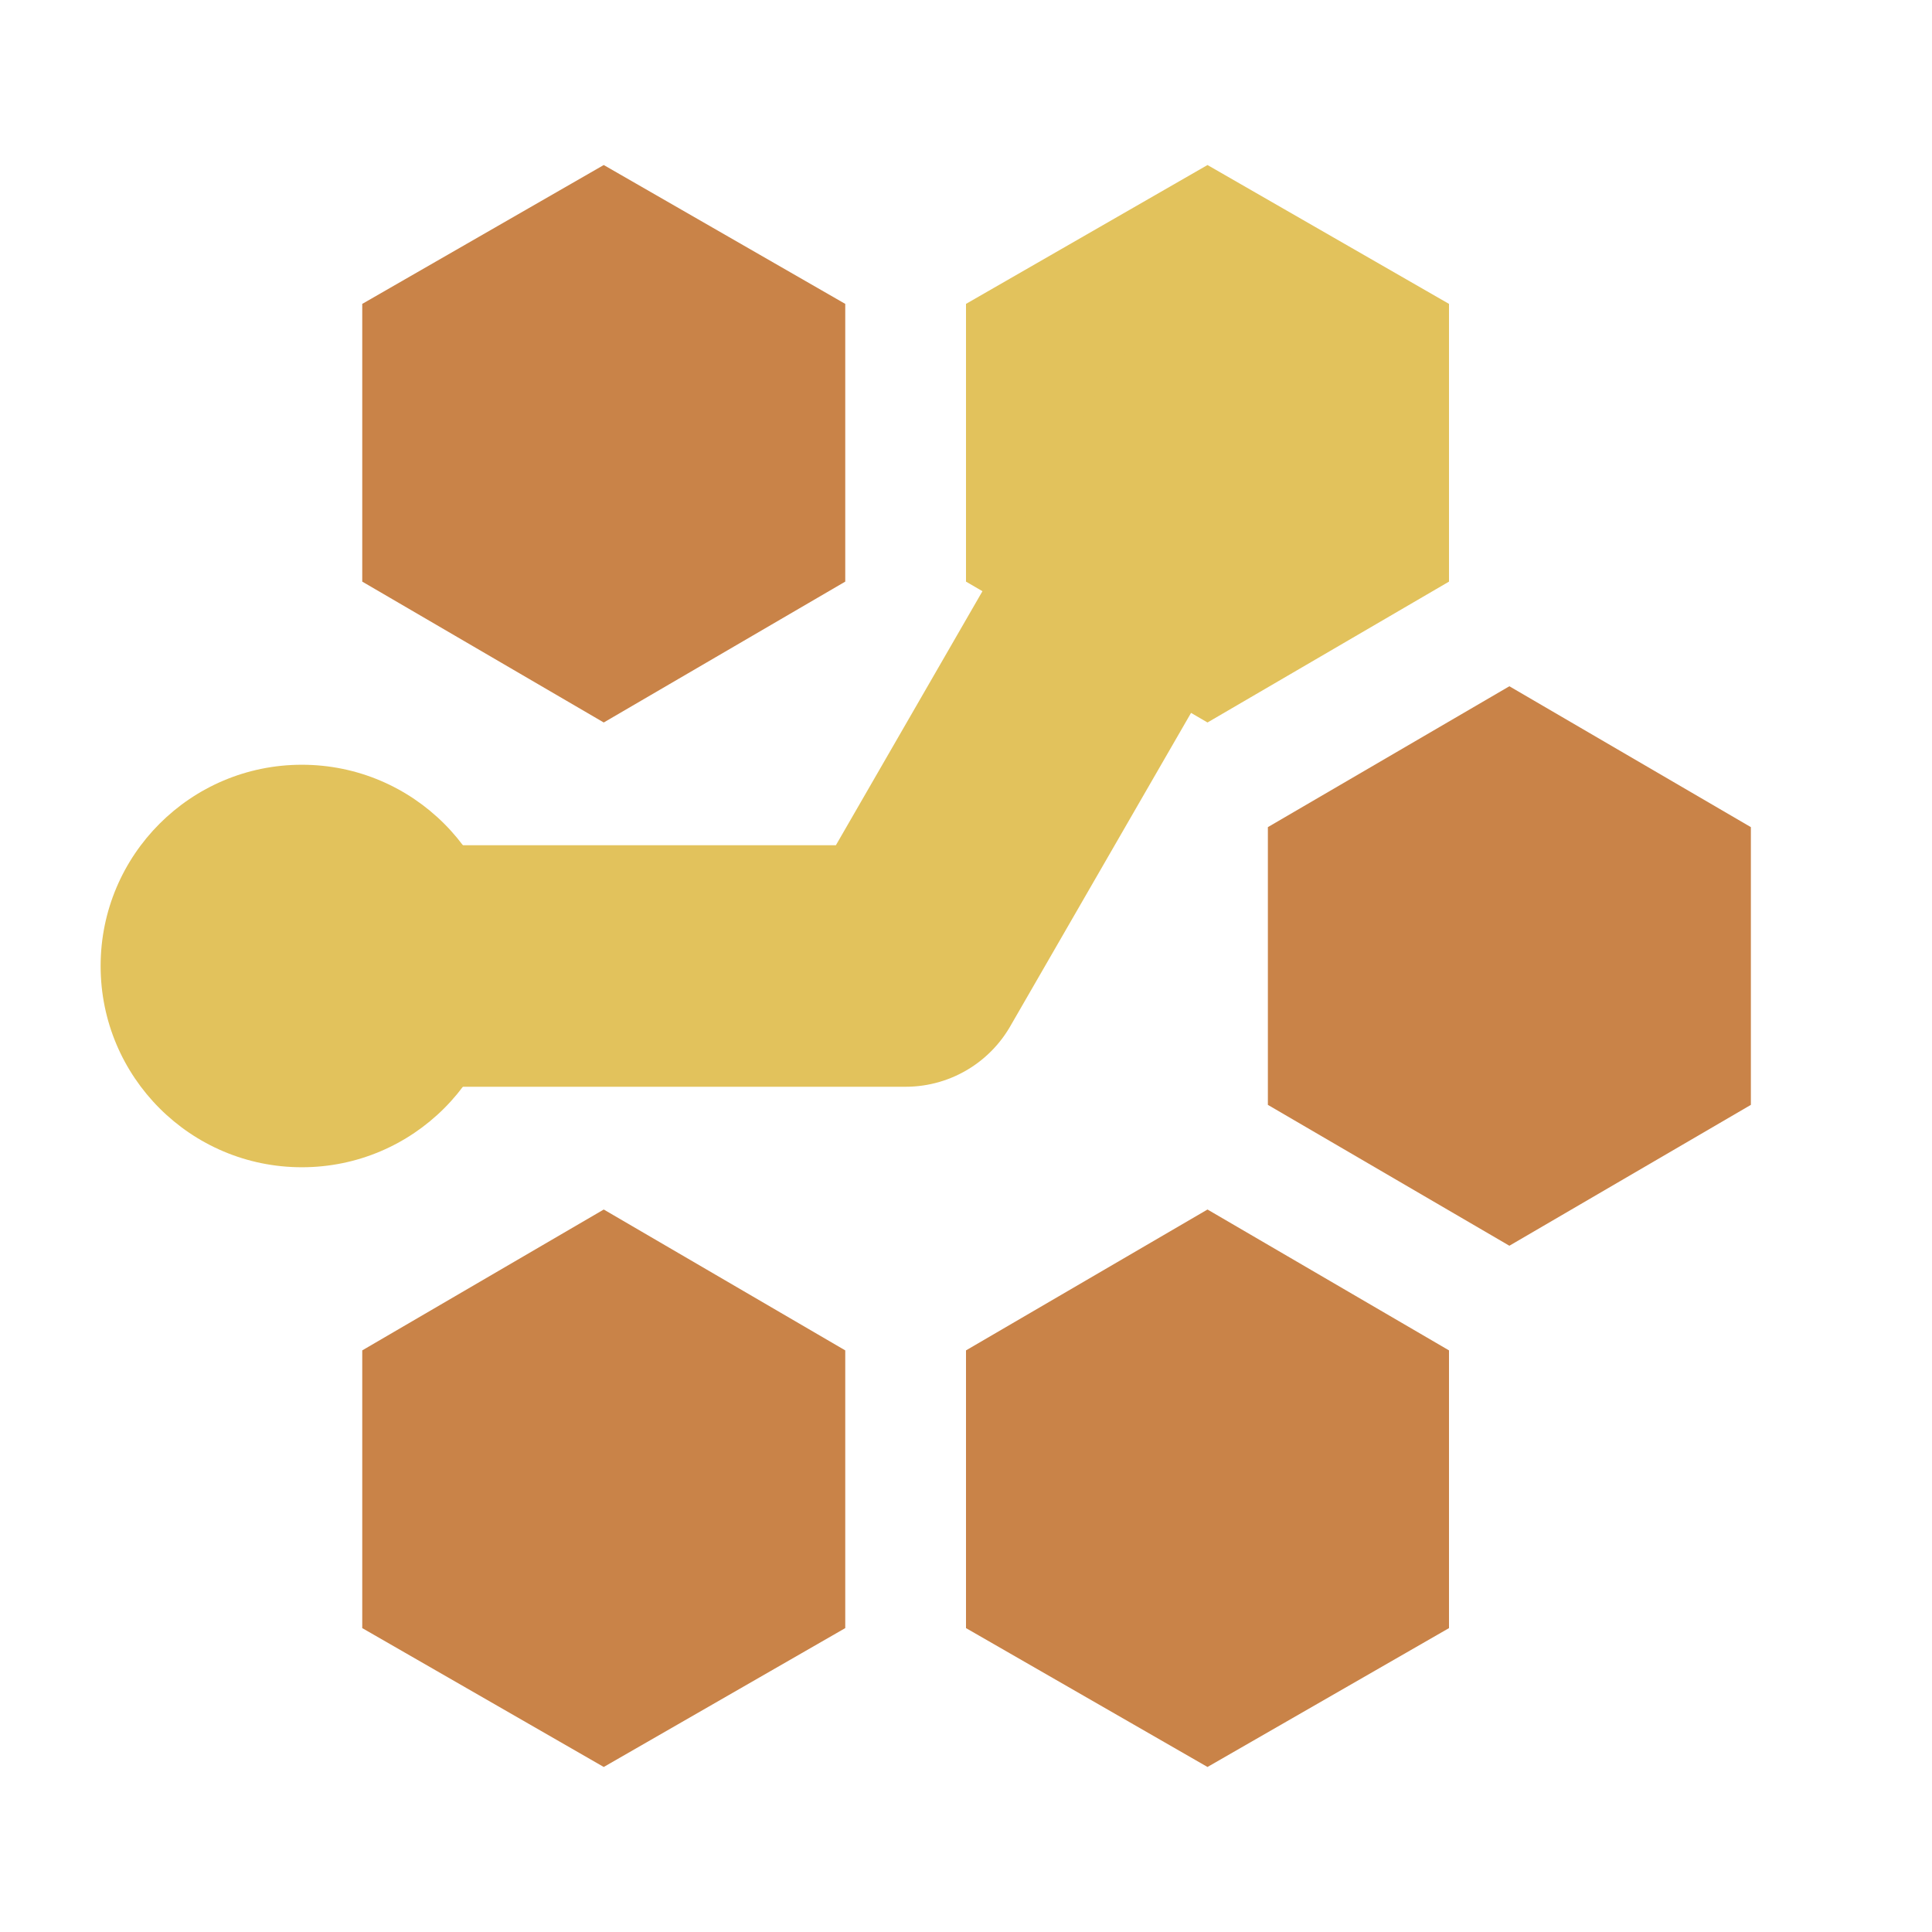
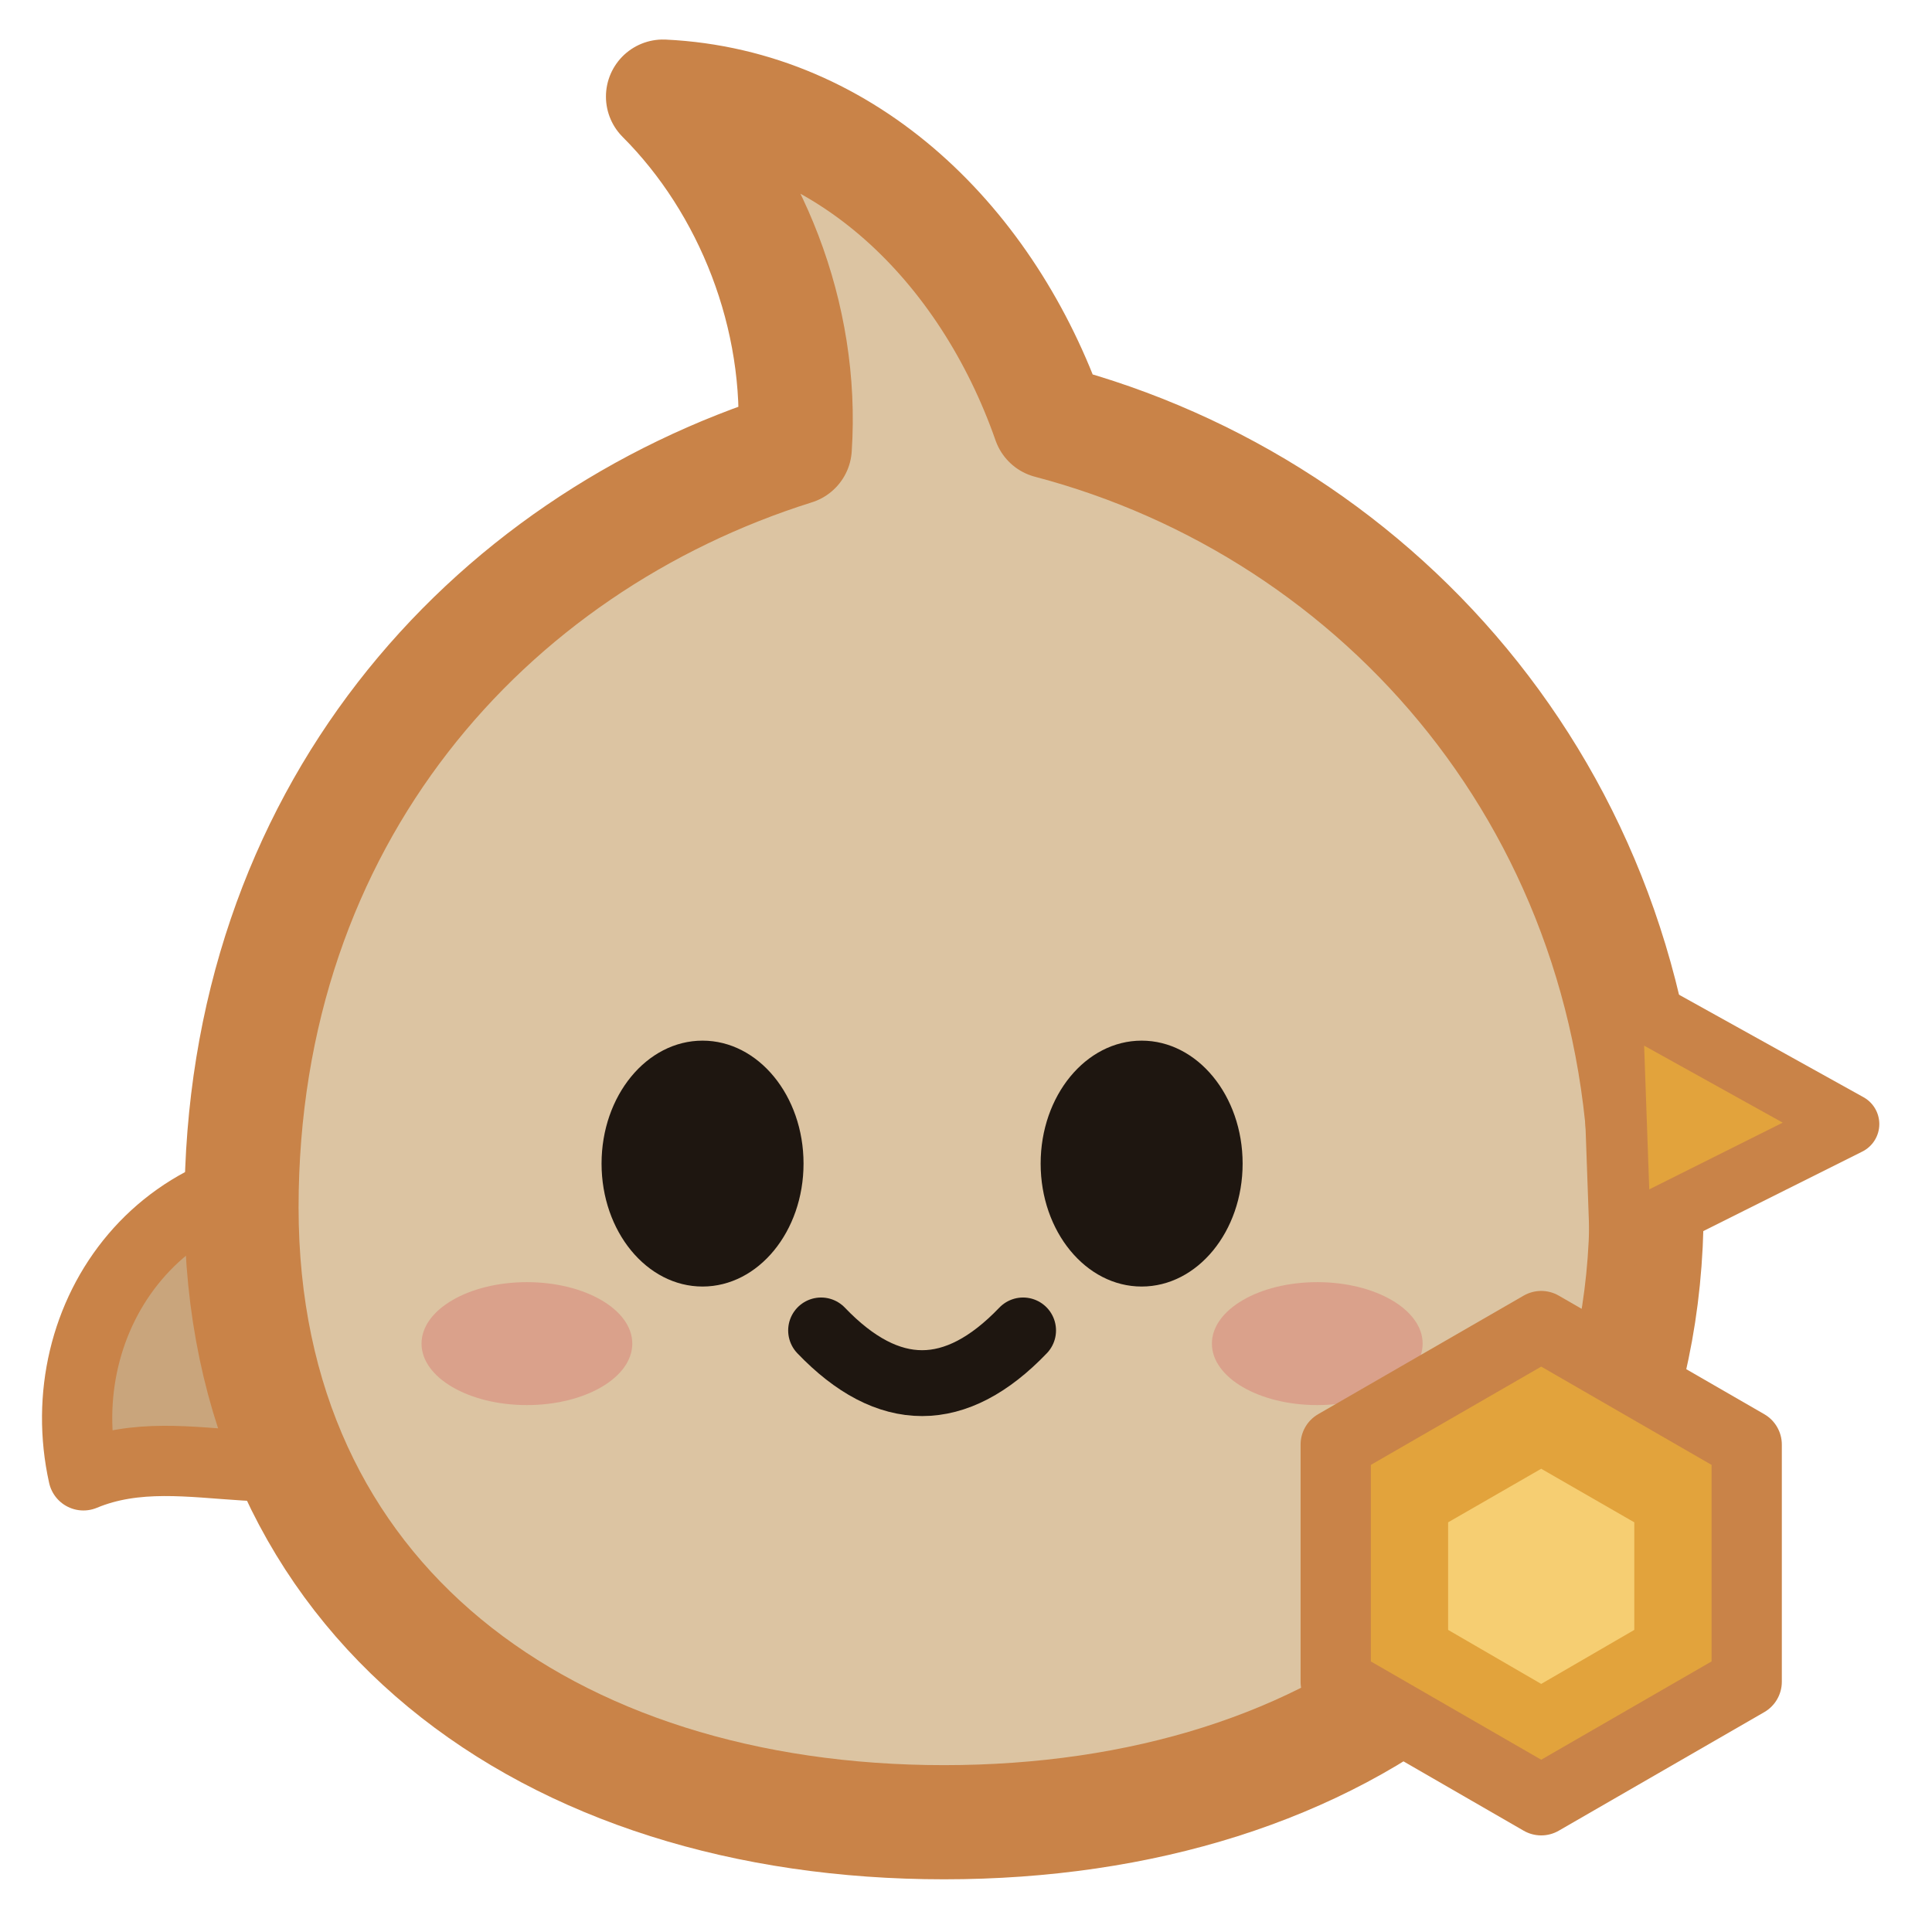
- <svg xmlns="http://www.w3.org/2000/svg" viewBox="0 0 96 96" width="96" height="96">
-   <path fill="#C98348" d="M75 34.1 L87 41.1 L87 54.9 L75 61.9 L63 54.9 L63 41.1 Z M60 60.1 L72 67.1 L72 80.9 L60 87.8 L48 80.9 L48 67.1 Z M30 60.1 L42 67.1 L42 80.9 L30 87.8 L18 80.9 L18 67.1 Z M30 8.2 L42 15.1 L42 28.9 L30 35.9 L18 28.9 L18 15.1 Z" />
-   <path fill="#E2C25C" d="M60 8.2 L72 15.1 L72 28.9 L60 35.9 L48 28.9 L48 15.1 Z" />
-   <path d="M15 48 L45 48 L60 22" fill="none" stroke="#E2C25C" stroke-width="12" stroke-linecap="round" stroke-linejoin="round" />
-   <circle cx="15" cy="48" r="10" fill="#E2C25C" />
+ <svg xmlns="http://www.w3.org/2000/svg" viewBox="2.5 3 44 44" width="96" height="96" role="img" aria-label="Honeyguide">
+   <g>
+     <g>
+       <g>
+         <path d="M10.8 29.8C6.2 29.2 3.6 33 4.4 36.6 6.8 35.6 9.4 37.4 11.6 35.4Z" fill="#C9A57C" stroke="#C98348" stroke-linejoin="round" stroke-width="1.6" />
+       </g>
+       <g>
+         <path d="M17.6 5.2C21.8 5.4 25 8.6 26.4 12.6C34 14.6 40 21.4 40 30.5 40 39.5 33 44.5 24 44.5S8 39.5 8 30.5C8 21.6 13.6 15.4 20.6 13.2C20.8 10.2 19.6 7.2 17.6 5.2Z" fill="#DCC4A2" stroke="#C98348" stroke-width="2.6" stroke-linejoin="round" />
+       </g>
+       <g>
+         <g>
+           <g>
+             <ellipse cx="18.5" cy="29.5" rx="2.3" ry="2.8" fill="#1E1610" />
+             <ellipse cx="28.5" cy="29.5" rx="2.3" ry="2.8" fill="#1E1610" />
+           </g>
+         </g>
+         <g>
+           <ellipse cx="14.5" cy="33.6" rx="2.4" ry="1.4" fill="#D98A7C" opacity=".6" />
+           <ellipse cx="32.5" cy="33.6" rx="2.4" ry="1.4" fill="#D98A7C" opacity=".6" />
+         </g>
+         <path d="M21.2 33.3Q23.5 35.7 25.8 33.3" fill="none" stroke="#1E1610" stroke-width="1.5" stroke-linecap="round" />
+       </g>
+       <g>
+         <path d="M39.2 25.6 44.6 28.6 39.4 31.2Z" fill="#E2A33C" stroke="#C98348" stroke-linejoin="round" stroke-width="1.4" />
+       </g>
+     </g>
+     <g>
+       <path d="M37.60 33.20 32.92 35.90 32.92 41.30 37.60 44.00 42.28 41.30 42.28 35.90Z" fill="#E2A33C" stroke="#C98348" stroke-linejoin="round" stroke-width="1.6" />
+       <path d="M37.60 36.45 35.48 37.67 35.48 40.12 37.60 41.35 39.72 40.12 39.72 37.67Z" fill="#F6CE72" />
+     </g>
+   </g>
</svg>
